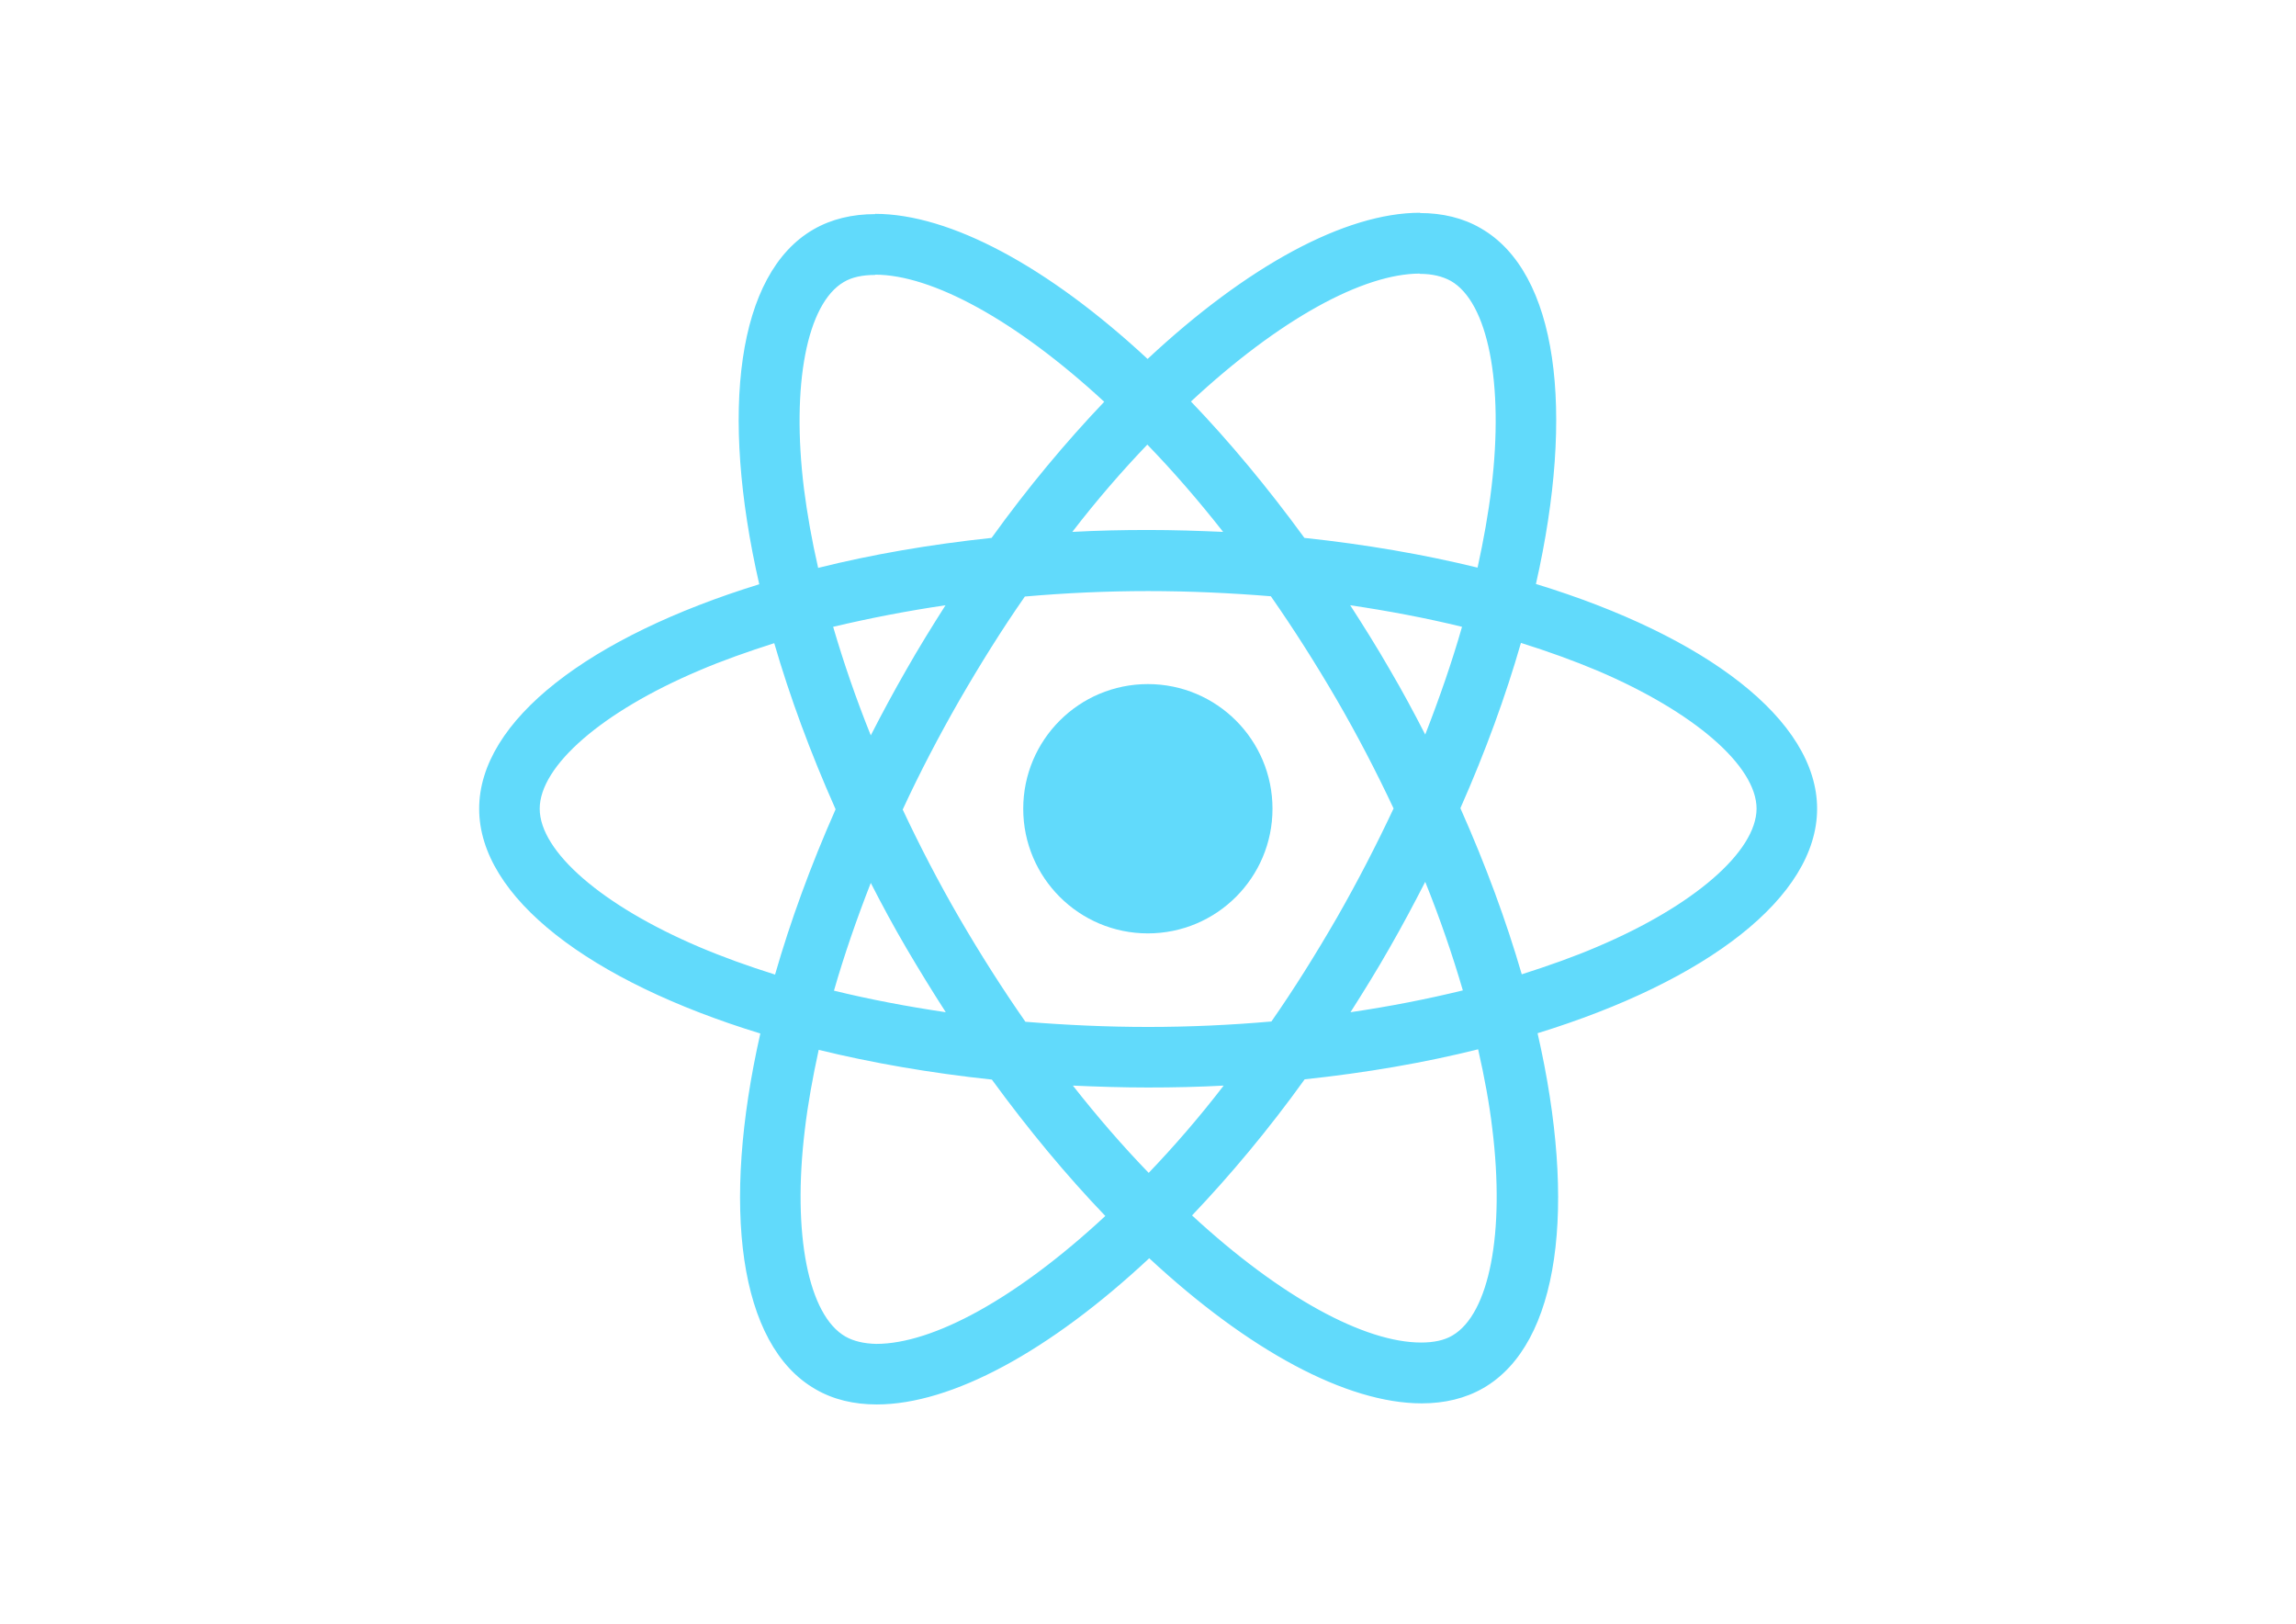
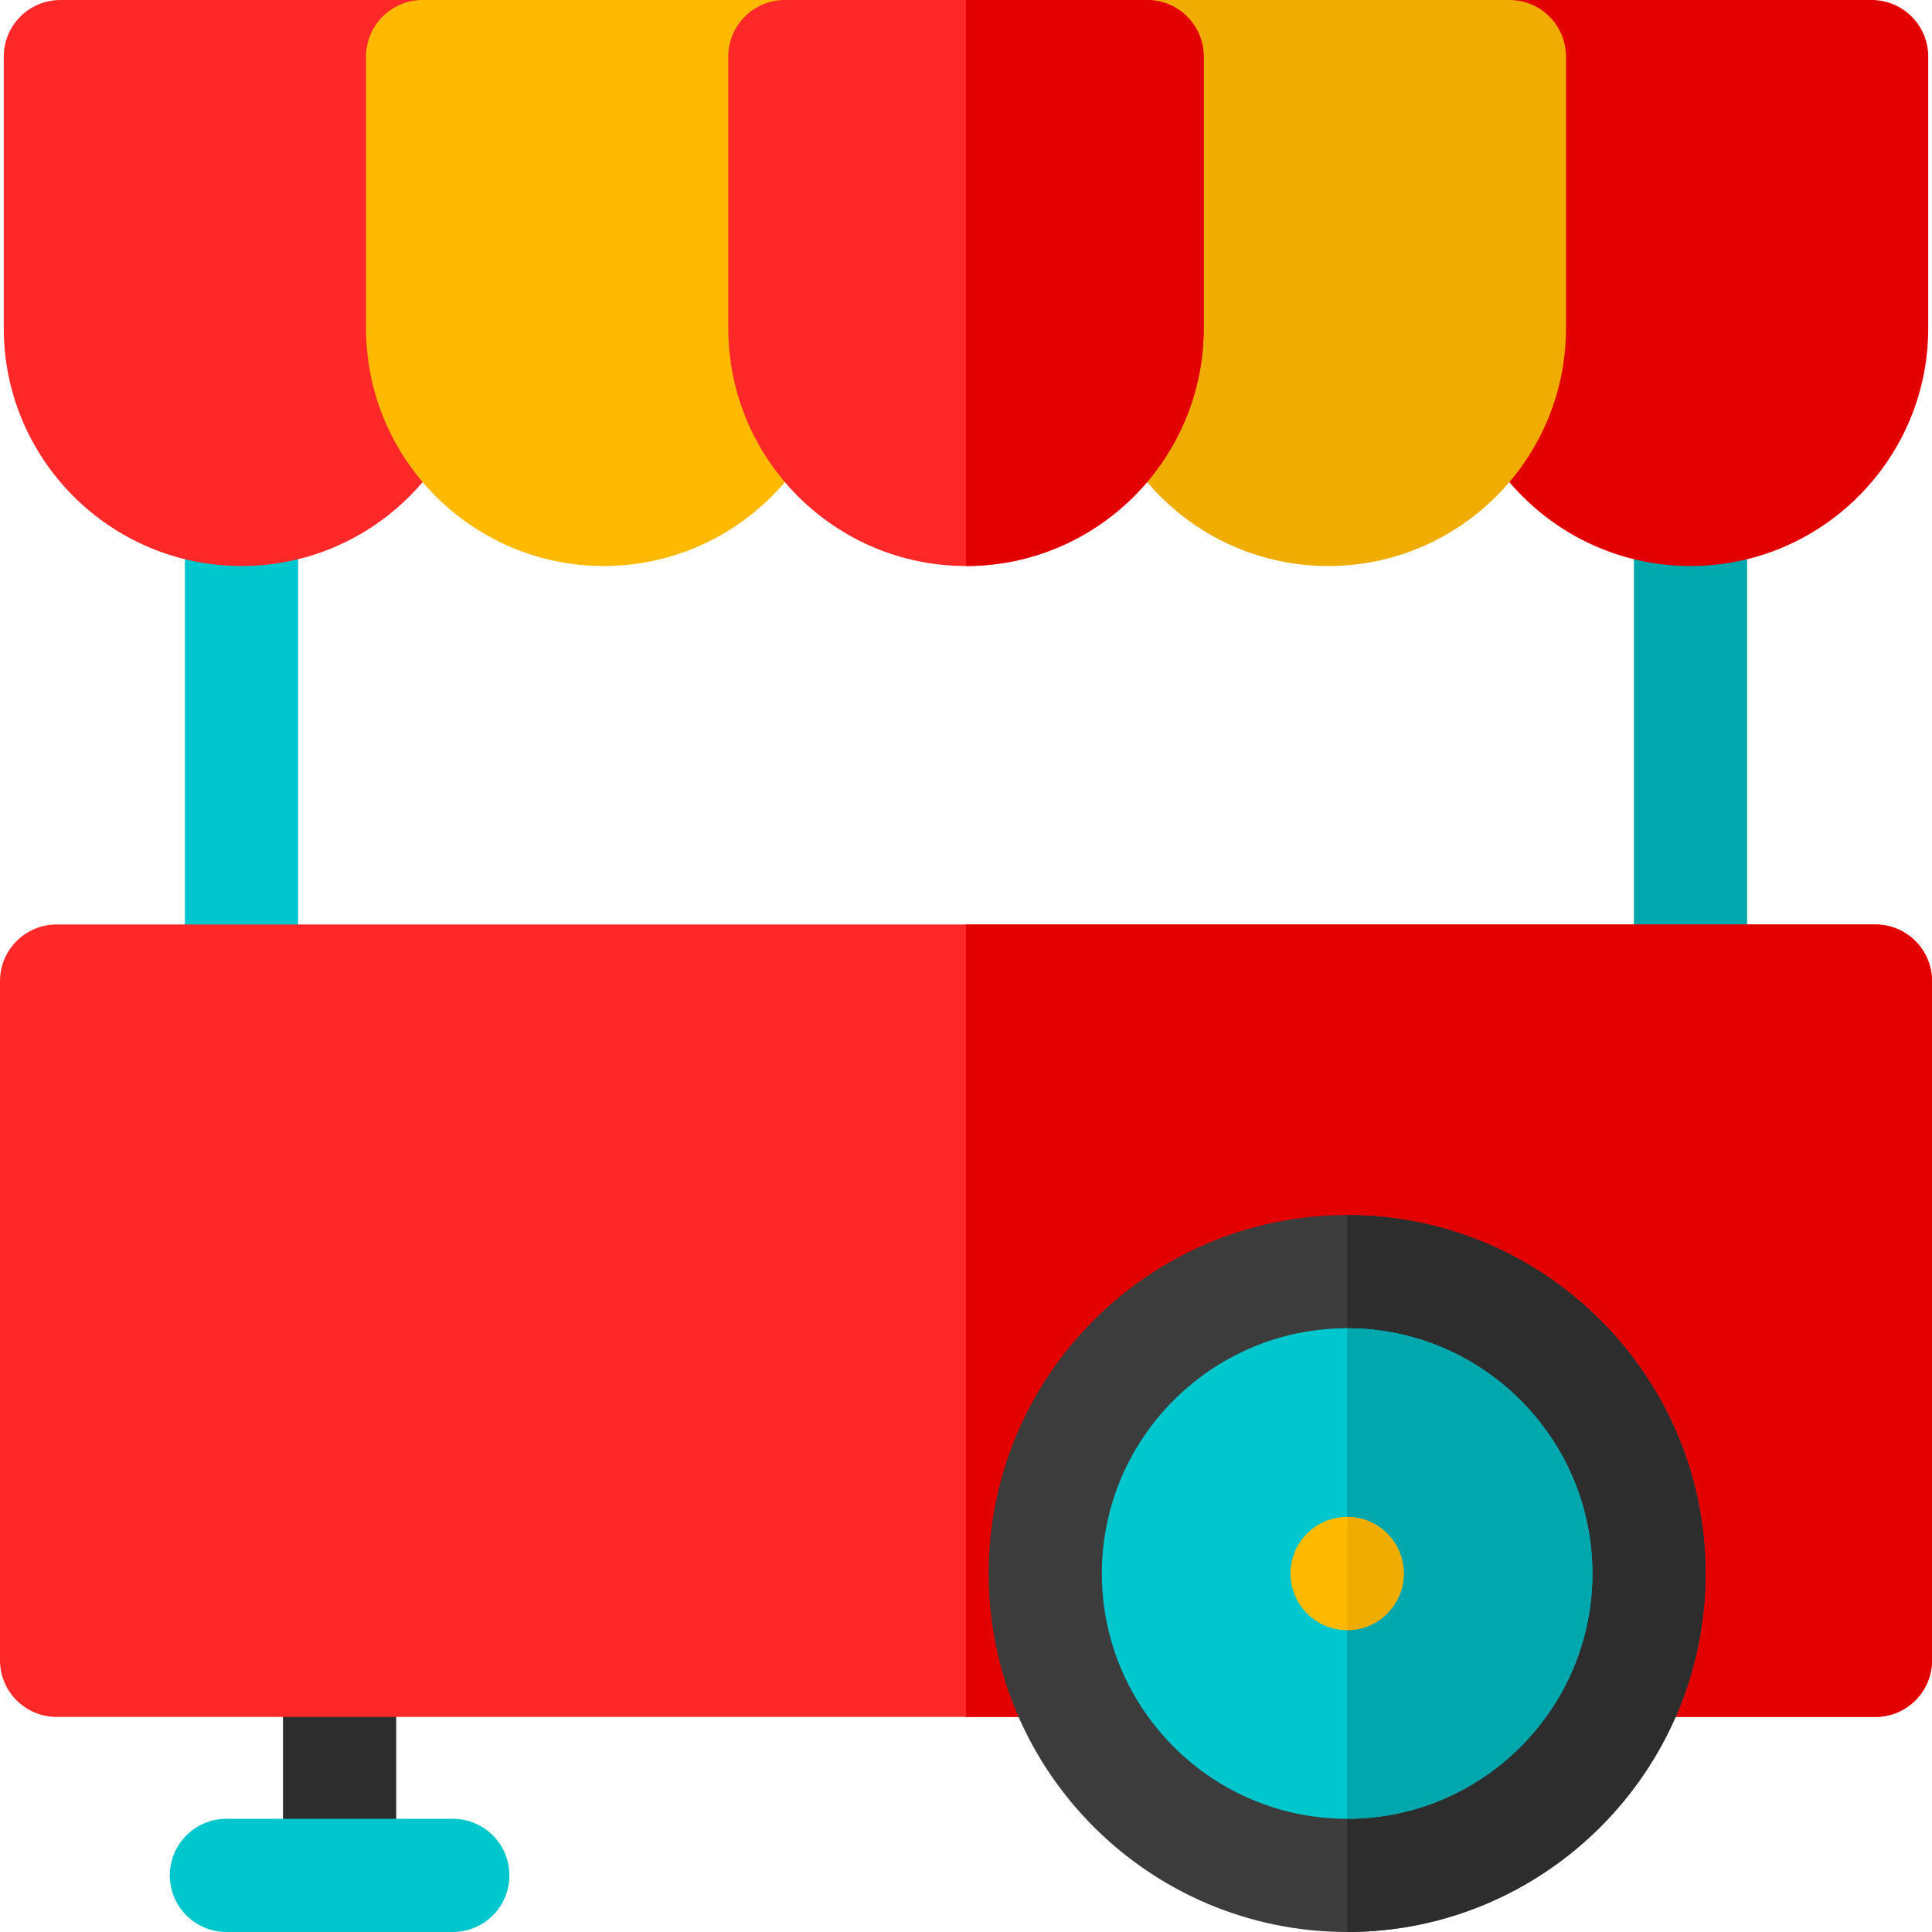
- <svg xmlns="http://www.w3.org/2000/svg" viewBox="0 0 841.9 595.3">
-   <g fill="#61DAFB">
-     <path d="M666.3 296.5c0-32.5-40.7-63.3-103.1-82.4 14.4-63.6 8-114.2-20.2-130.4-6.5-3.8-14.1-5.6-22.4-5.6v22.3c4.6 0 8.3.9 11.4 2.6 13.6 7.8 19.5 37.5 14.9 75.7-1.1 9.4-2.9 19.3-5.1 29.4-19.6-4.8-41-8.5-63.5-10.9-13.5-18.5-27.5-35.3-41.6-50 32.6-30.3 63.2-46.9 84-46.9V78c-27.5 0-63.5 19.6-99.9 53.6-36.4-33.8-72.4-53.2-99.9-53.2v22.3c20.7 0 51.4 16.5 84 46.6-14 14.7-28 31.4-41.3 49.9-22.6 2.4-44 6.1-63.6 11-2.3-10-4-19.7-5.2-29-4.7-38.2 1.1-67.9 14.6-75.8 3-1.8 6.9-2.6 11.5-2.6V78.5c-8.4 0-16 1.8-22.6 5.6-28.1 16.2-34.4 66.7-19.9 130.1-62.2 19.2-102.7 49.9-102.7 82.3 0 32.5 40.7 63.3 103.1 82.4-14.4 63.6-8 114.2 20.2 130.4 6.5 3.8 14.1 5.6 22.5 5.6 27.5 0 63.5-19.6 99.9-53.6 36.4 33.8 72.4 53.2 99.9 53.2 8.4 0 16-1.8 22.6-5.6 28.1-16.2 34.4-66.7 19.9-130.1 62-19.1 102.5-49.9 102.5-82.3zm-130.2-66.7c-3.7 12.9-8.3 26.2-13.5 39.5-4.1-8-8.4-16-13.1-24-4.6-8-9.5-15.8-14.4-23.4 14.2 2.1 27.9 4.7 41 7.9zm-45.8 106.5c-7.8 13.5-15.8 26.3-24.1 38.2-14.9 1.3-30 2-45.2 2-15.1 0-30.2-.7-45-1.9-8.3-11.9-16.4-24.6-24.2-38-7.6-13.1-14.5-26.4-20.8-39.8 6.2-13.4 13.2-26.8 20.7-39.9 7.8-13.5 15.8-26.3 24.1-38.2 14.9-1.3 30-2 45.2-2 15.1 0 30.2.7 45 1.9 8.3 11.9 16.4 24.6 24.2 38 7.6 13.1 14.5 26.4 20.8 39.8-6.3 13.4-13.2 26.8-20.7 39.9zm32.3-13c5.4 13.4 10 26.8 13.8 39.8-13.1 3.2-26.9 5.9-41.2 8 4.9-7.7 9.8-15.6 14.4-23.7 4.6-8 8.9-16.1 13-24.1zM421.2 430c-9.3-9.6-18.6-20.3-27.8-32 9 .4 18.2.7 27.5.7 9.4 0 18.7-.2 27.8-.7-9 11.7-18.3 22.4-27.5 32zm-74.4-58.9c-14.2-2.1-27.9-4.7-41-7.9 3.7-12.9 8.3-26.2 13.5-39.5 4.1 8 8.4 16 13.1 24 4.7 8 9.5 15.8 14.4 23.4zM420.7 163c9.3 9.6 18.6 20.3 27.8 32-9-.4-18.2-.7-27.5-.7-9.4 0-18.7.2-27.8.7 9-11.7 18.3-22.4 27.5-32zm-74 58.9c-4.9 7.7-9.8 15.6-14.4 23.7-4.6 8-8.9 16-13 24-5.4-13.4-10-26.8-13.8-39.8 13.1-3.1 26.9-5.8 41.2-7.9zm-90.5 125.2c-35.4-15.1-58.3-34.9-58.3-50.6 0-15.7 22.9-35.6 58.3-50.6 8.6-3.7 18-7 27.7-10.1 5.7 19.6 13.2 40 22.5 60.9-9.2 20.8-16.6 41.1-22.2 60.6-9.9-3.1-19.3-6.5-28-10.2zM310 490c-13.6-7.8-19.5-37.5-14.9-75.7 1.1-9.4 2.9-19.3 5.1-29.4 19.6 4.8 41 8.5 63.5 10.9 13.5 18.5 27.5 35.3 41.6 50-32.6 30.3-63.2 46.9-84 46.9-4.5-.1-8.3-1-11.3-2.7zm237.2-76.2c4.7 38.2-1.1 67.9-14.6 75.8-3 1.8-6.9 2.6-11.5 2.6-20.7 0-51.4-16.5-84-46.6 14-14.7 28-31.4 41.3-49.9 22.6-2.4 44-6.1 63.6-11 2.3 10.1 4.1 19.8 5.2 29.1zm38.5-66.7c-8.6 3.7-18 7-27.7 10.1-5.7-19.6-13.2-40-22.5-60.9 9.2-20.8 16.6-41.1 22.2-60.6 9.9 3.1 19.3 6.5 28.1 10.2 35.4 15.1 58.3 34.9 58.3 50.6-.1 15.7-23 35.6-58.4 50.6zM320.8 78.4z" />
-     <circle cx="420.9" cy="296.5" r="45.7" />
-     <path d="M520.5 78.1z" />
-   </g>
+ <svg xmlns="http://www.w3.org/2000/svg" height="512pt" viewBox="0 0 512 512" width="512pt">
+   <path d="m63.273 120.016c-8.066.383-14.273 7.332-14.273 15.41v124.574c0 8.285 6.715 15 15 15s15-6.715 15-15v-125c0-8.523-7.109-15.391-15.727-14.984zm0 0" fill="#00c7ce" />
+   <path d="m447.273 120.016c-8.066.383-14.273 7.332-14.273 15.41v124.574c0 8.285 6.715 15 15 15s15-6.715 15-15v-125c0-8.523-7.109-15.391-15.727-14.984zm0 0" fill="#00a7ad" />
+   <path d="m90 512c-8.285 0-15-6.715-15-15v-57c0-8.285 6.715-15 15-15s15 6.715 15 15v57c0 8.285-6.715 15-15 15zm0 0" fill="#2d2d2d" />
+   <path d="m120 512h-60c-8.285 0-15-6.715-15-15s6.715-15 15-15h60c8.285 0 15 6.715 15 15s-6.715 15-15 15zm0 0" fill="#00c7ce" />
+   <path d="m497 455h-482c-8.285 0-15-6.715-15-15v-180c0-8.285 6.715-15 15-15h482c8.285 0 15 6.715 15 15v180c0 8.285-6.715 15-15 15zm0 0" fill="#ff2828" />
+   <path d="m497 245h-241v210h241c8.285 0 15-6.715 15-15v-180c0-8.285-6.715-15-15-15zm0 0" fill="#e30000" />
+   <path d="m448 150c-34.738 0-63-28.262-63-63v-72c0-8.285 6.715-15 15-15h96c8.285 0 15 6.715 15 15v72c0 34.738-28.262 63-63 63zm0 0" fill="#e30000" />
+   <path d="m64 150c-34.738 0-63-28.262-63-63v-72c0-8.285 6.715-15 15-15h96c8.285 0 15 6.715 15 15v72c0 34.738-28.262 63-63 63zm0 0" fill="#ff2828" />
+   <path d="m352 150c-34.738 0-63-28.262-63-63v-72c0-8.285 6.715-15 15-15h96c8.285 0 15 6.715 15 15v72c0 34.738-28.262 63-63 63zm0 0" fill="#f0ad00" />
+   <path d="m160 150c-34.738 0-63-28.262-63-63v-72c0-8.285 6.715-15 15-15h96c8.285 0 15 6.715 15 15v72c0 34.738-28.262 63-63 63zm0 0" fill="#ffba00" />
+   <path d="m256 150c-34.738 0-63-28.262-63-63v-72c0-8.285 6.715-15 15-15h96c8.285 0 15 6.715 15 15v72c0 34.738-28.262 63-63 63zm0 0" fill="#ff2828" />
+   <path d="m304 0h-48v150c34.738 0 63-28.262 63-63v-72c0-8.285-6.715-15-15-15zm0 0" fill="#e30000" />
+   <path d="m357 512c-52.383 0-95-42.617-95-95s42.617-95 95-95 95 42.617 95 95-42.617 95-95 95zm0 0" fill="#3c3c3c" />
+   <path d="m357 322v190c52.383 0 95-42.617 95-95s-42.617-95-95-95zm0 0" fill="#2d2d2d" />
+   <path d="m357 352c-35.84 0-65 29.16-65 65s29.16 65 65 65 65-29.16 65-65-29.16-65-65-65zm0 0" fill="#00c7ce" />
+   <path d="m357 352v130c35.84 0 65-29.16 65-65s-29.16-65-65-65zm0 0" fill="#00a7ad" />
+   <path d="m372 417c0 8.285-6.715 15-15 15s-15-6.715-15-15 6.715-15 15-15 15 6.715 15 15zm0 0" fill="#ffba00" />
+   <path d="m357 402v30c8.285 0 15-6.715 15-15s-6.715-15-15-15zm0 0" fill="#f0ad00" />
</svg>
